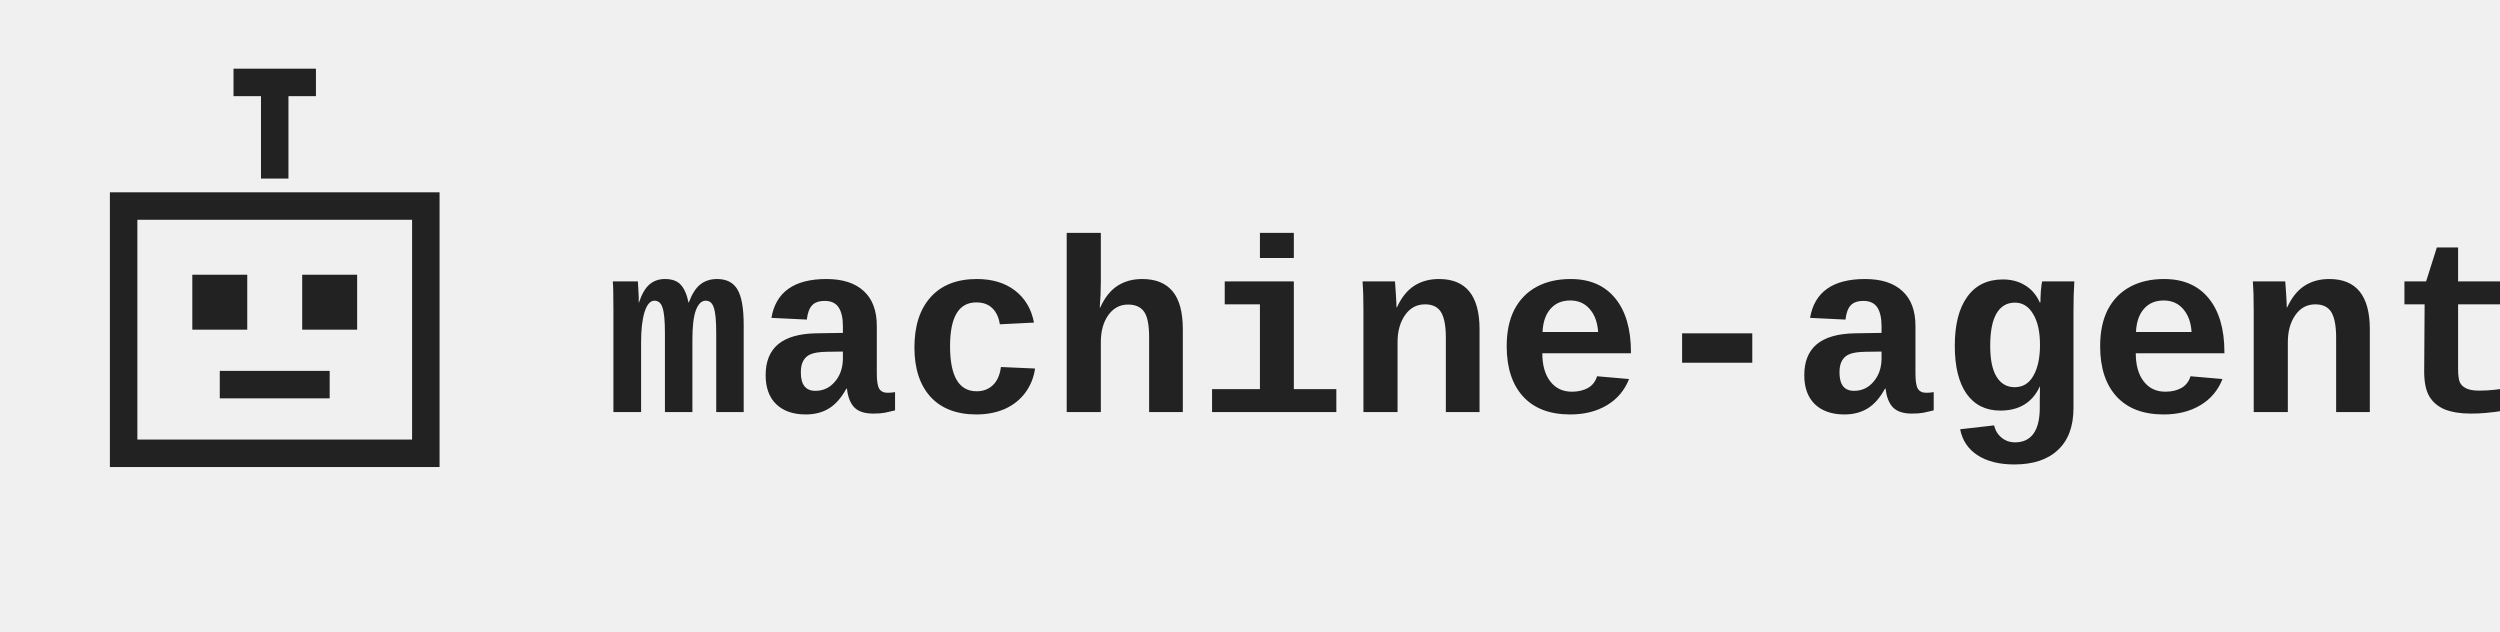
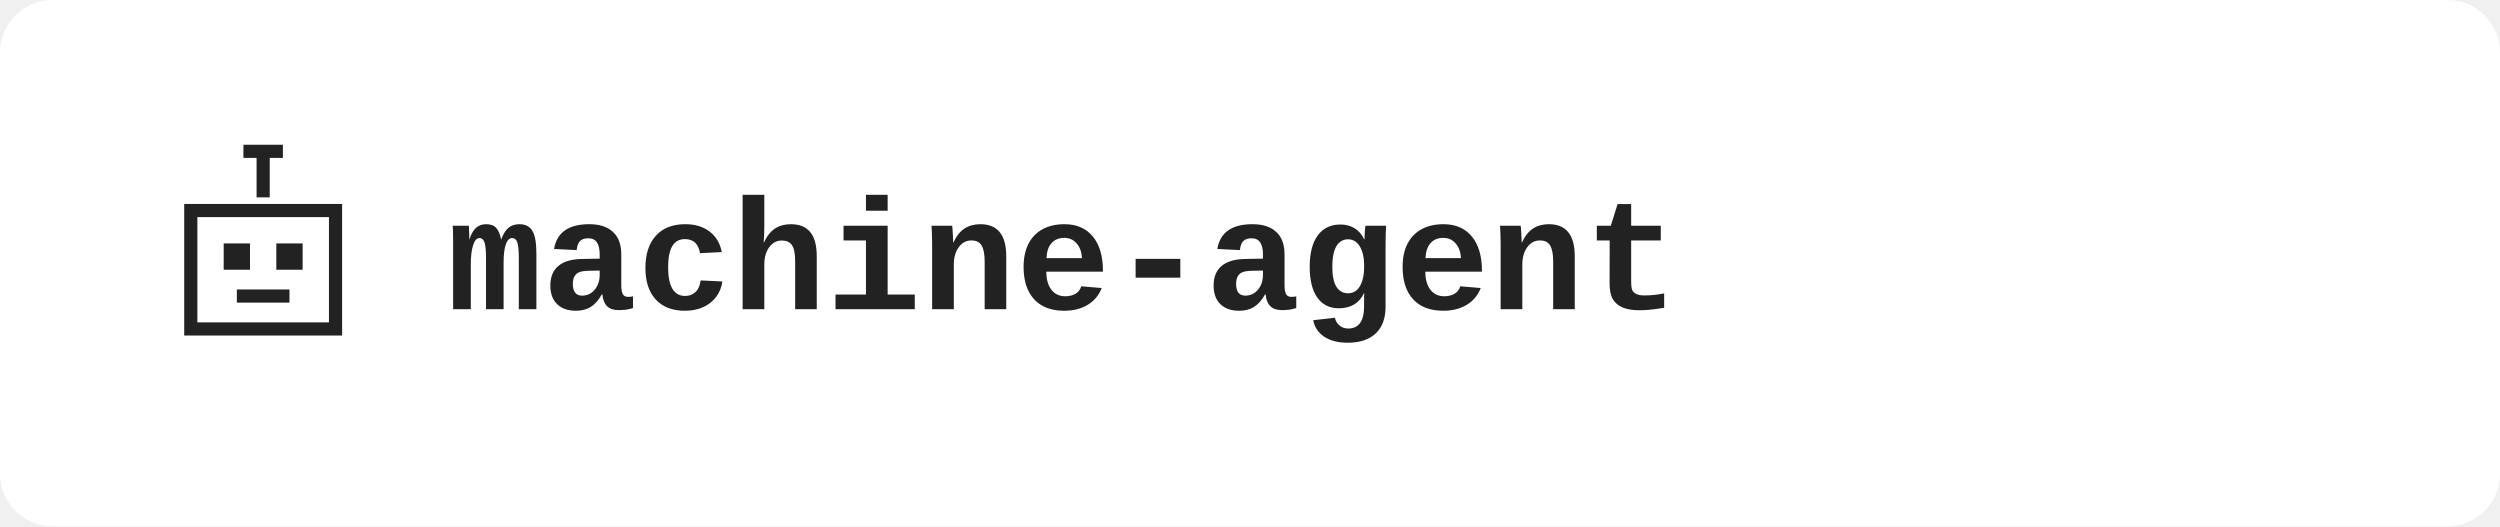
- <svg xmlns="http://www.w3.org/2000/svg" viewBox="0 0 182 46" width="182" height="46">
-   <path fill="#222" d="M-1-17h2v7h-2z" transform="translate(20 23)" />
-   <path fill="#222" d="M-3-18h6v2h-6z" transform="translate(20 23)" />
-   <path fill="none" stroke="#222" stroke-width="2" d="M-11-8h22v18h-22z" transform="translate(20 23)" />
-   <path fill="#222" d="M-6-3h4v4h-4zM2-3h4v4H2zM-4 4h8v2h-8z" transform="translate(20 23)" />
-   <text x="44" y="30" font-family="'SF Mono','Fira Code','JetBrains Mono','Menlo','Courier New',monospace" font-size="18" font-weight="700" fill="#222">machine-agent</text>
+ <svg xmlns="http://www.w3.org/2000/svg" viewBox="0 0 380 80" width="380" height="80">
+   <rect width="380" height="80" rx="8" fill="#fff" />
+   <path fill="#222" d="M-1-17h2v7h-2z" transform="translate(40 40)" />
+   <path fill="#222" d="M-3-18h6v2h-6z" transform="translate(40 40)" />
+   <path fill="none" stroke="#222" stroke-width="2" d="M-11-8h22v18h-22z" transform="translate(40 40)" />
+   <path fill="#222" d="M-6-3h4v4h-4zM2-3h4v4H2zM-4 4h8v2h-8z" transform="translate(40 40)" />
+   <text x="68" y="47" font-family="'SF Mono','Fira Code','JetBrains Mono','Menlo','Courier New',monospace" font-size="24" font-weight="700" fill="#222">machine-agent</text>
</svg>
